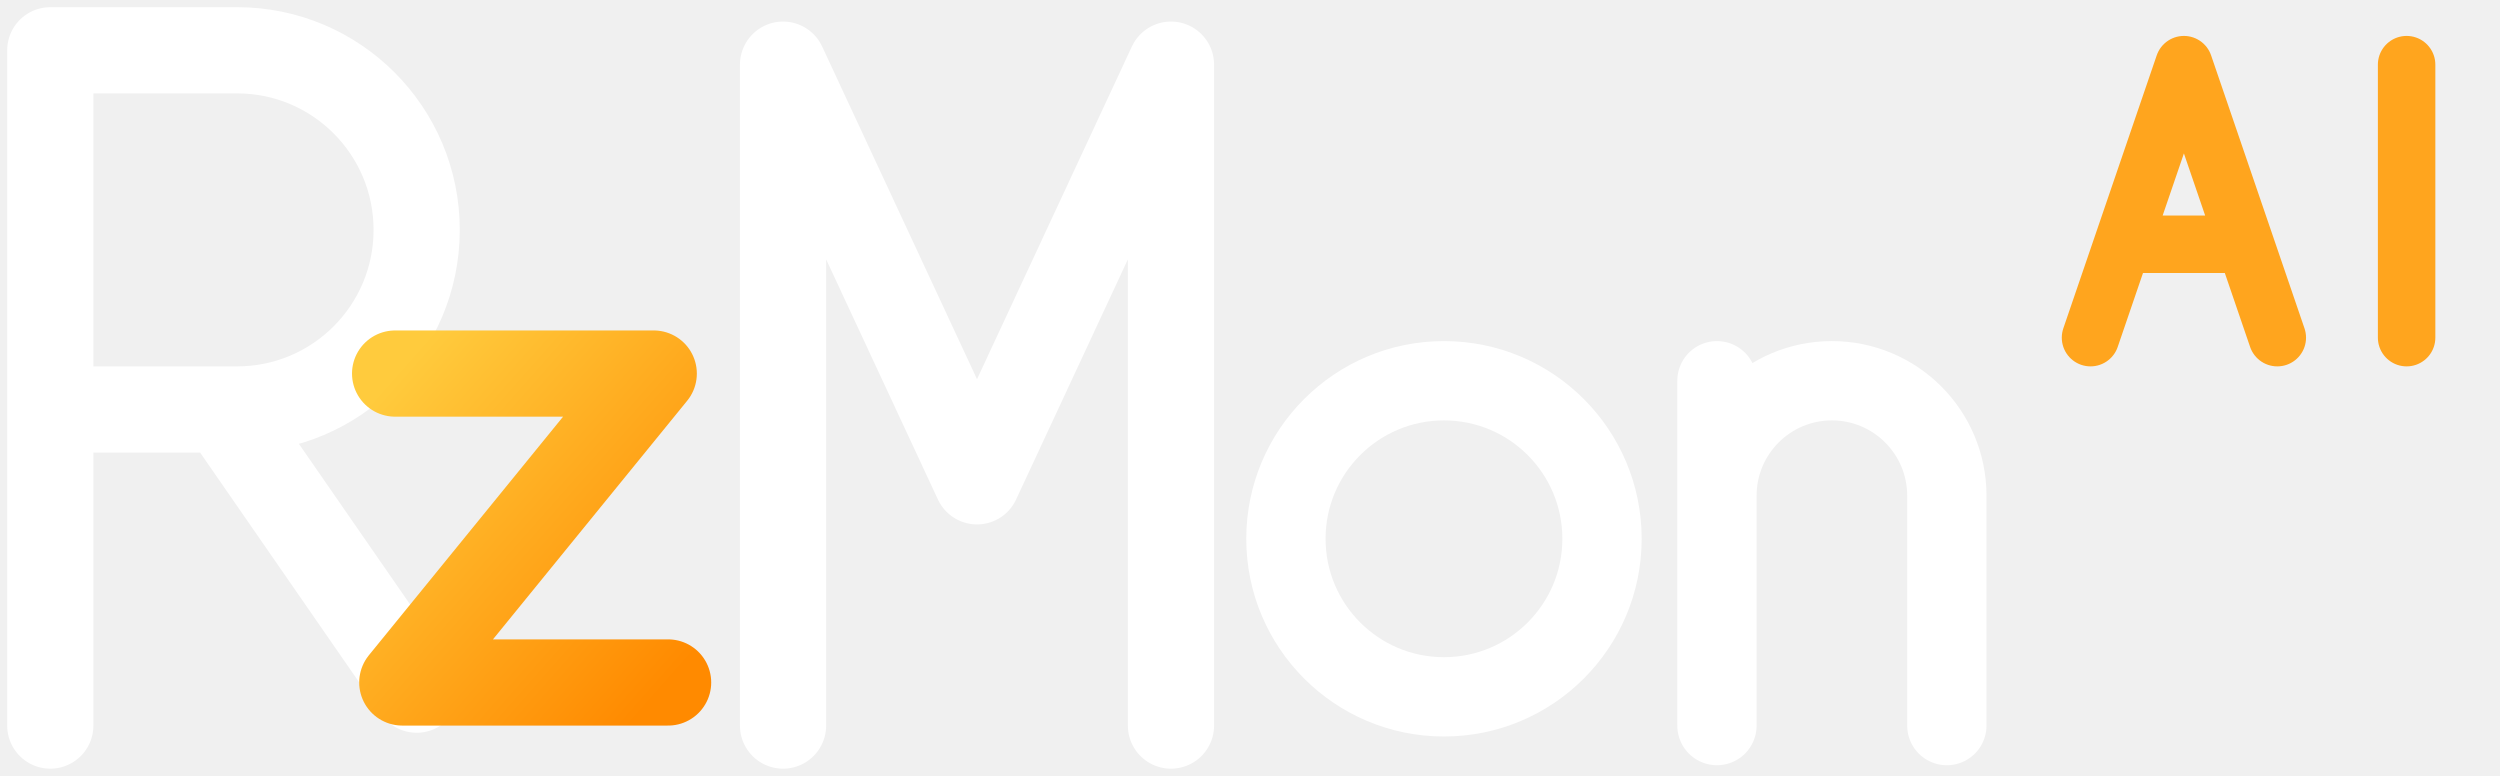
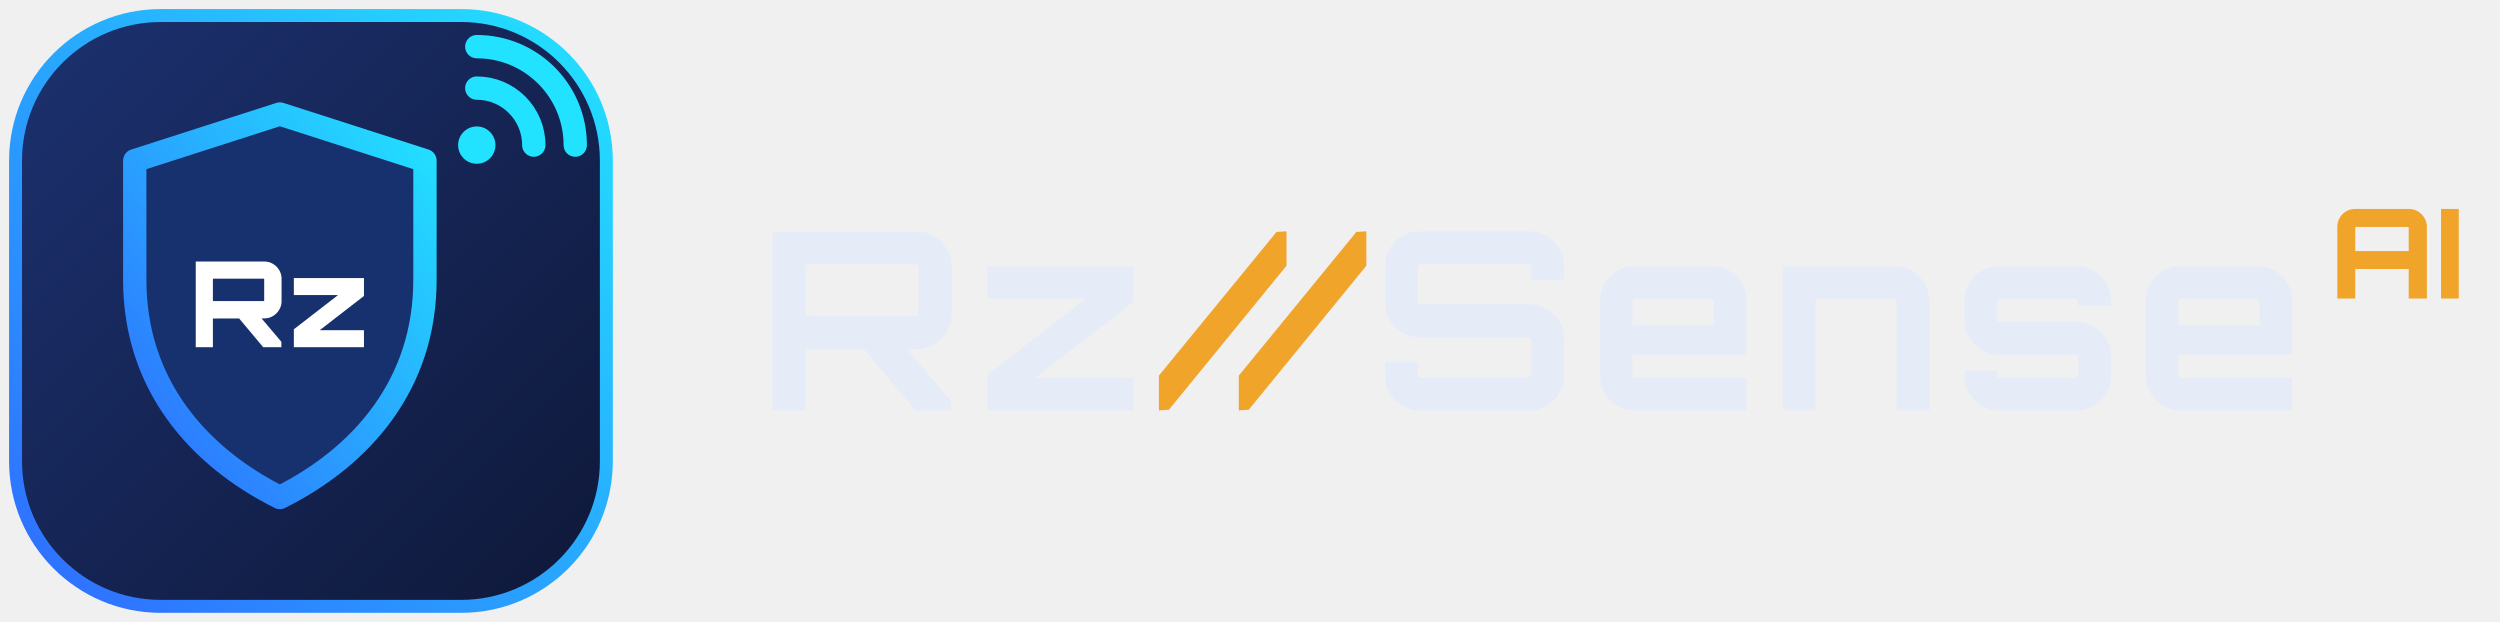
- <svg xmlns="http://www.w3.org/2000/svg" viewBox="-1 -1 348 108" role="img" aria-label="RzMon AI">
+ <svg xmlns="http://www.w3.org/2000/svg" viewBox="0 0 402 100" width="402" height="100" role="img" aria-label="Rz//Sense AI">
  <defs>
-     <linearGradient id="rzg" x1="0" y1="0" x2="1" y2="1">
-       <stop offset="0" stop-color="#FFCB3D" />
-       <stop offset="1" stop-color="#FF8A00" />
+     <linearGradient id="wkt" x1="0" y1="0" x2="1" y2="1">
+       <stop offset="0" stop-color="#1c3170" />
+       <stop offset="1" stop-color="#0e1838" />
+     </linearGradient>
+     <linearGradient id="wkl" x1="0" y1="1" x2="1" y2="0">
+       <stop offset="0" stop-color="#2f6bff" />
+       <stop offset="1" stop-color="#22e3ff" />
    </linearGradient>
  </defs>
-   <g fill="none" stroke-linejoin="round" stroke-linecap="round">
-     <path d="M6 100 V6 H32 A25 25 0 0 1 32 56 H6 M30 56 L57 95" stroke="#FFFFFF" stroke-width="12" />
-     <path d="M54 51 H90 L55 94 H92" stroke="url(#rzg)" stroke-width="12" />
-     <path d="M108 100 V8 L135 66 L162 8 V100" stroke="#FFFFFF" stroke-width="12" />
-     <circle cx="200" cy="74" r="22" stroke="#FFFFFF" stroke-width="11.04" />
-     <path d="M238 100 V68 A16 16 0 0 1 270 68 V100 M238 52 V68" stroke="#FFFFFF" stroke-width="11.04" />
-     <path d="M290 46 L303 8 L316 46 M294.5 33 H311.5 M334 8 V46" stroke="#FFA51E" stroke-width="8" />
+   <g transform="translate(0 0) scale(0.8333333)">
+     <rect x="3" y="3" width="114" height="114" rx="28" fill="url(#wkt)" stroke="url(#wkl)" stroke-width="2.5" />
+     <path d="M54 22 L82 31 V54 C82 74 70 88 54 96 C38 88 26 74 26 54 V31 Z" fill="#17306e" stroke="url(#wkl)" stroke-width="4.5" stroke-linejoin="round" />
+     <path d="M50.79 67.0 45.90 61.16H50.23L54.29 65.95V67.0ZM37.77 67.0V50.46H51.00Q51.91 50.46 52.66 50.91Q53.42 51.35 53.87 52.11Q54.33 52.87 54.33 53.77V58.13Q54.33 59.03 53.87 59.78Q53.42 60.54 52.66 60.99Q51.91 61.44 51.00 61.44L41.08 61.46V67.0ZM41.21 58.10H50.84Q50.90 58.10 50.94 58.07Q50.98 58.03 50.98 57.97V53.90Q50.98 53.85 50.94 53.81Q50.90 53.77 50.84 53.77H41.21Q41.16 53.77 41.12 53.81Q41.08 53.85 41.08 53.90V57.97Q41.08 58.03 41.12 58.07Q41.16 58.10 41.21 58.10ZM56.70 67.0V63.54L65.24 56.93H56.70V53.66H70.23V57.11L61.69 63.72H70.23V67.0Z" fill="#ffffff" />
+     <circle cx="92" cy="28" r="3.6" fill="#22e3ff" />
+     <path d="M92 9 A19 19 0 0 1 111 28" fill="none" stroke="#22e3ff" stroke-width="4.5" stroke-linecap="round" />
+     <path d="M92 17 A11 11 0 0 1 103 28" fill="none" stroke="#22e3ff" stroke-width="4.5" stroke-linecap="round" />
  </g>
+   <path d="M147.20 66.0 138.52 55.65H145.44L152.95 64.52V66.0ZM124.24 66.0V37.23H147.44Q148.96 37.23 150.23 37.99Q151.51 38.75 152.27 40.02Q153.04 41.29 153.04 42.81V50.56Q153.04 52.07 152.27 53.34Q151.51 54.62 150.23 55.37Q148.96 56.13 147.44 56.13L129.52 56.16V66.0ZM130.00 50.81H147.21Q147.41 50.81 147.56 50.67Q147.70 50.54 147.70 50.34V43.00Q147.70 42.80 147.56 42.66Q147.41 42.52 147.21 42.52H130.00Q129.80 42.52 129.66 42.66Q129.52 42.80 129.52 43.00V50.34Q129.52 50.54 129.66 50.67Q129.80 50.81 130.00 50.81ZM158.76 66.0V60.27L174.60 48.03H158.76V42.8H182.31V48.52L166.46 60.76H182.31V66.0Z" fill="#e6ecf7" />
+   <path d="M186.35 66.0V60.40L205.27 37.29L206.87 37.2V42.73L187.97 65.87ZM199.2 66.0V60.40L218.11 37.29L219.71 37.2V42.73L200.81 65.87Z" fill="#f0a429" />
+   <path d="M228.29 66.0Q226.76 66.0 225.49 65.24Q224.22 64.49 223.47 63.22Q222.72 61.95 222.72 60.42V58.23H228.00V60.20Q228.00 60.40 228.14 60.54Q228.28 60.69 228.48 60.69H245.70Q245.90 60.69 246.04 60.54Q246.18 60.40 246.18 60.20V54.73Q246.18 54.53 246.04 54.39Q245.90 54.26 245.70 54.26H228.29Q226.76 54.26 225.49 53.50Q224.22 52.74 223.47 51.48Q222.72 50.22 222.72 48.68V42.77Q222.72 41.24 223.47 39.97Q224.22 38.70 225.49 37.95Q226.76 37.2 228.29 37.2H245.95Q247.46 37.2 248.73 37.95Q249.99 38.70 250.75 39.97Q251.52 41.24 251.52 42.77V44.96H246.18V42.99Q246.18 42.79 246.04 42.65Q245.90 42.50 245.70 42.50H228.48Q228.28 42.50 228.14 42.65Q228.00 42.79 228.00 42.99V48.46Q228.00 48.66 228.14 48.80Q228.28 48.93 228.48 48.93H245.95Q247.46 48.93 248.73 49.69Q249.99 50.45 250.75 51.71Q251.52 52.97 251.52 54.51V60.42Q251.52 61.95 250.75 63.22Q249.99 64.49 248.73 65.24Q247.46 66.0 245.95 66.0ZM262.78 66.0Q261.28 66.0 260.03 65.24Q258.79 64.48 258.03 63.24Q257.28 61.99 257.28 60.49V48.30Q257.28 46.80 258.03 45.55Q258.79 44.31 260.03 43.55Q261.28 42.8 262.78 42.8H275.32Q276.85 42.8 278.10 43.55Q279.34 44.30 280.09 45.56Q280.83 46.81 280.83 48.30V57.03H262.51V60.27Q262.51 60.47 262.66 60.61Q262.80 60.76 263.00 60.76H280.83V66.0H262.78ZM262.51 52.31H275.58V48.52Q275.58 48.32 275.44 48.18Q275.30 48.03 275.10 48.03H263.00Q262.80 48.03 262.66 48.18Q262.51 48.32 262.51 48.52ZM286.68 66.0V42.8H304.73Q306.24 42.8 307.49 43.55Q308.75 44.31 309.49 45.55Q310.23 46.80 310.23 48.30V66.0H304.99V48.52Q304.99 48.32 304.85 48.18Q304.71 48.03 304.51 48.03H292.41Q292.21 48.03 292.06 48.18Q291.91 48.32 291.91 48.52V66.0ZM321.38 66.0Q319.88 66.0 318.63 65.24Q317.39 64.48 316.63 63.24Q315.88 61.99 315.88 60.49V59.59H321.11V60.27Q321.11 60.47 321.26 60.61Q321.40 60.76 321.60 60.76H333.70Q333.90 60.76 334.04 60.61Q334.18 60.47 334.18 60.27V57.51Q334.18 57.31 334.04 57.17Q333.90 57.03 333.70 57.03H321.38Q319.88 57.03 318.63 56.27Q317.39 55.51 316.63 54.27Q315.88 53.02 315.88 51.53V48.30Q315.88 46.80 316.63 45.55Q317.39 44.31 318.63 43.55Q319.88 42.8 321.38 42.8H333.92Q335.46 42.8 336.70 43.55Q337.95 44.31 338.70 45.55Q339.46 46.80 339.46 48.30V49.20H334.18V48.52Q334.18 48.32 334.04 48.18Q333.90 48.03 333.70 48.03H321.60Q321.40 48.03 321.26 48.18Q321.11 48.32 321.11 48.52V51.28Q321.11 51.48 321.26 51.62Q321.40 51.76 321.60 51.76H333.92Q335.46 51.76 336.70 52.52Q337.95 53.28 338.70 54.52Q339.46 55.77 339.46 57.26V60.49Q339.46 61.99 338.70 63.24Q337.95 64.48 336.70 65.24Q335.46 66.0 333.92 66.0H321.38ZM350.54 66.0Q349.04 66.0 347.79 65.24Q346.55 64.48 345.79 63.24Q345.04 61.99 345.04 60.49V48.30Q345.04 46.80 345.79 45.55Q346.55 44.31 347.79 43.55Q349.04 42.8 350.54 42.8H363.08Q364.61 42.8 365.86 43.55Q367.10 44.30 367.85 45.56Q368.59 46.81 368.59 48.30V57.03H350.27V60.27Q350.27 60.47 350.42 60.61Q350.56 60.76 350.76 60.76H368.59V66.0H350.54ZM350.27 52.31H363.34V48.52Q363.34 48.32 363.20 48.18Q363.06 48.03 362.86 48.03H350.76Q350.56 48.03 350.42 48.18Q350.27 48.32 350.27 48.52Z" fill="#e6ecf7" />
+   <path d="M375.84 48.0V36.47Q375.84 35.68 376.22 35.03Q376.61 34.37 377.27 33.98Q377.92 33.6 378.71 33.6H387.34Q388.13 33.6 388.79 33.98Q389.44 34.37 389.84 35.03Q390.24 35.68 390.24 36.47V48.0H387.32V43.26H378.72V48.0H375.84ZM378.72 40.37H387.32V36.61Q387.32 36.56 387.29 36.53Q387.25 36.49 387.20 36.49H378.83Q378.78 36.49 378.75 36.53Q378.72 36.56 378.72 36.61V40.37ZM392.52 48.0V33.6H395.37V48.0Z" fill="#f0a429" />
</svg>
